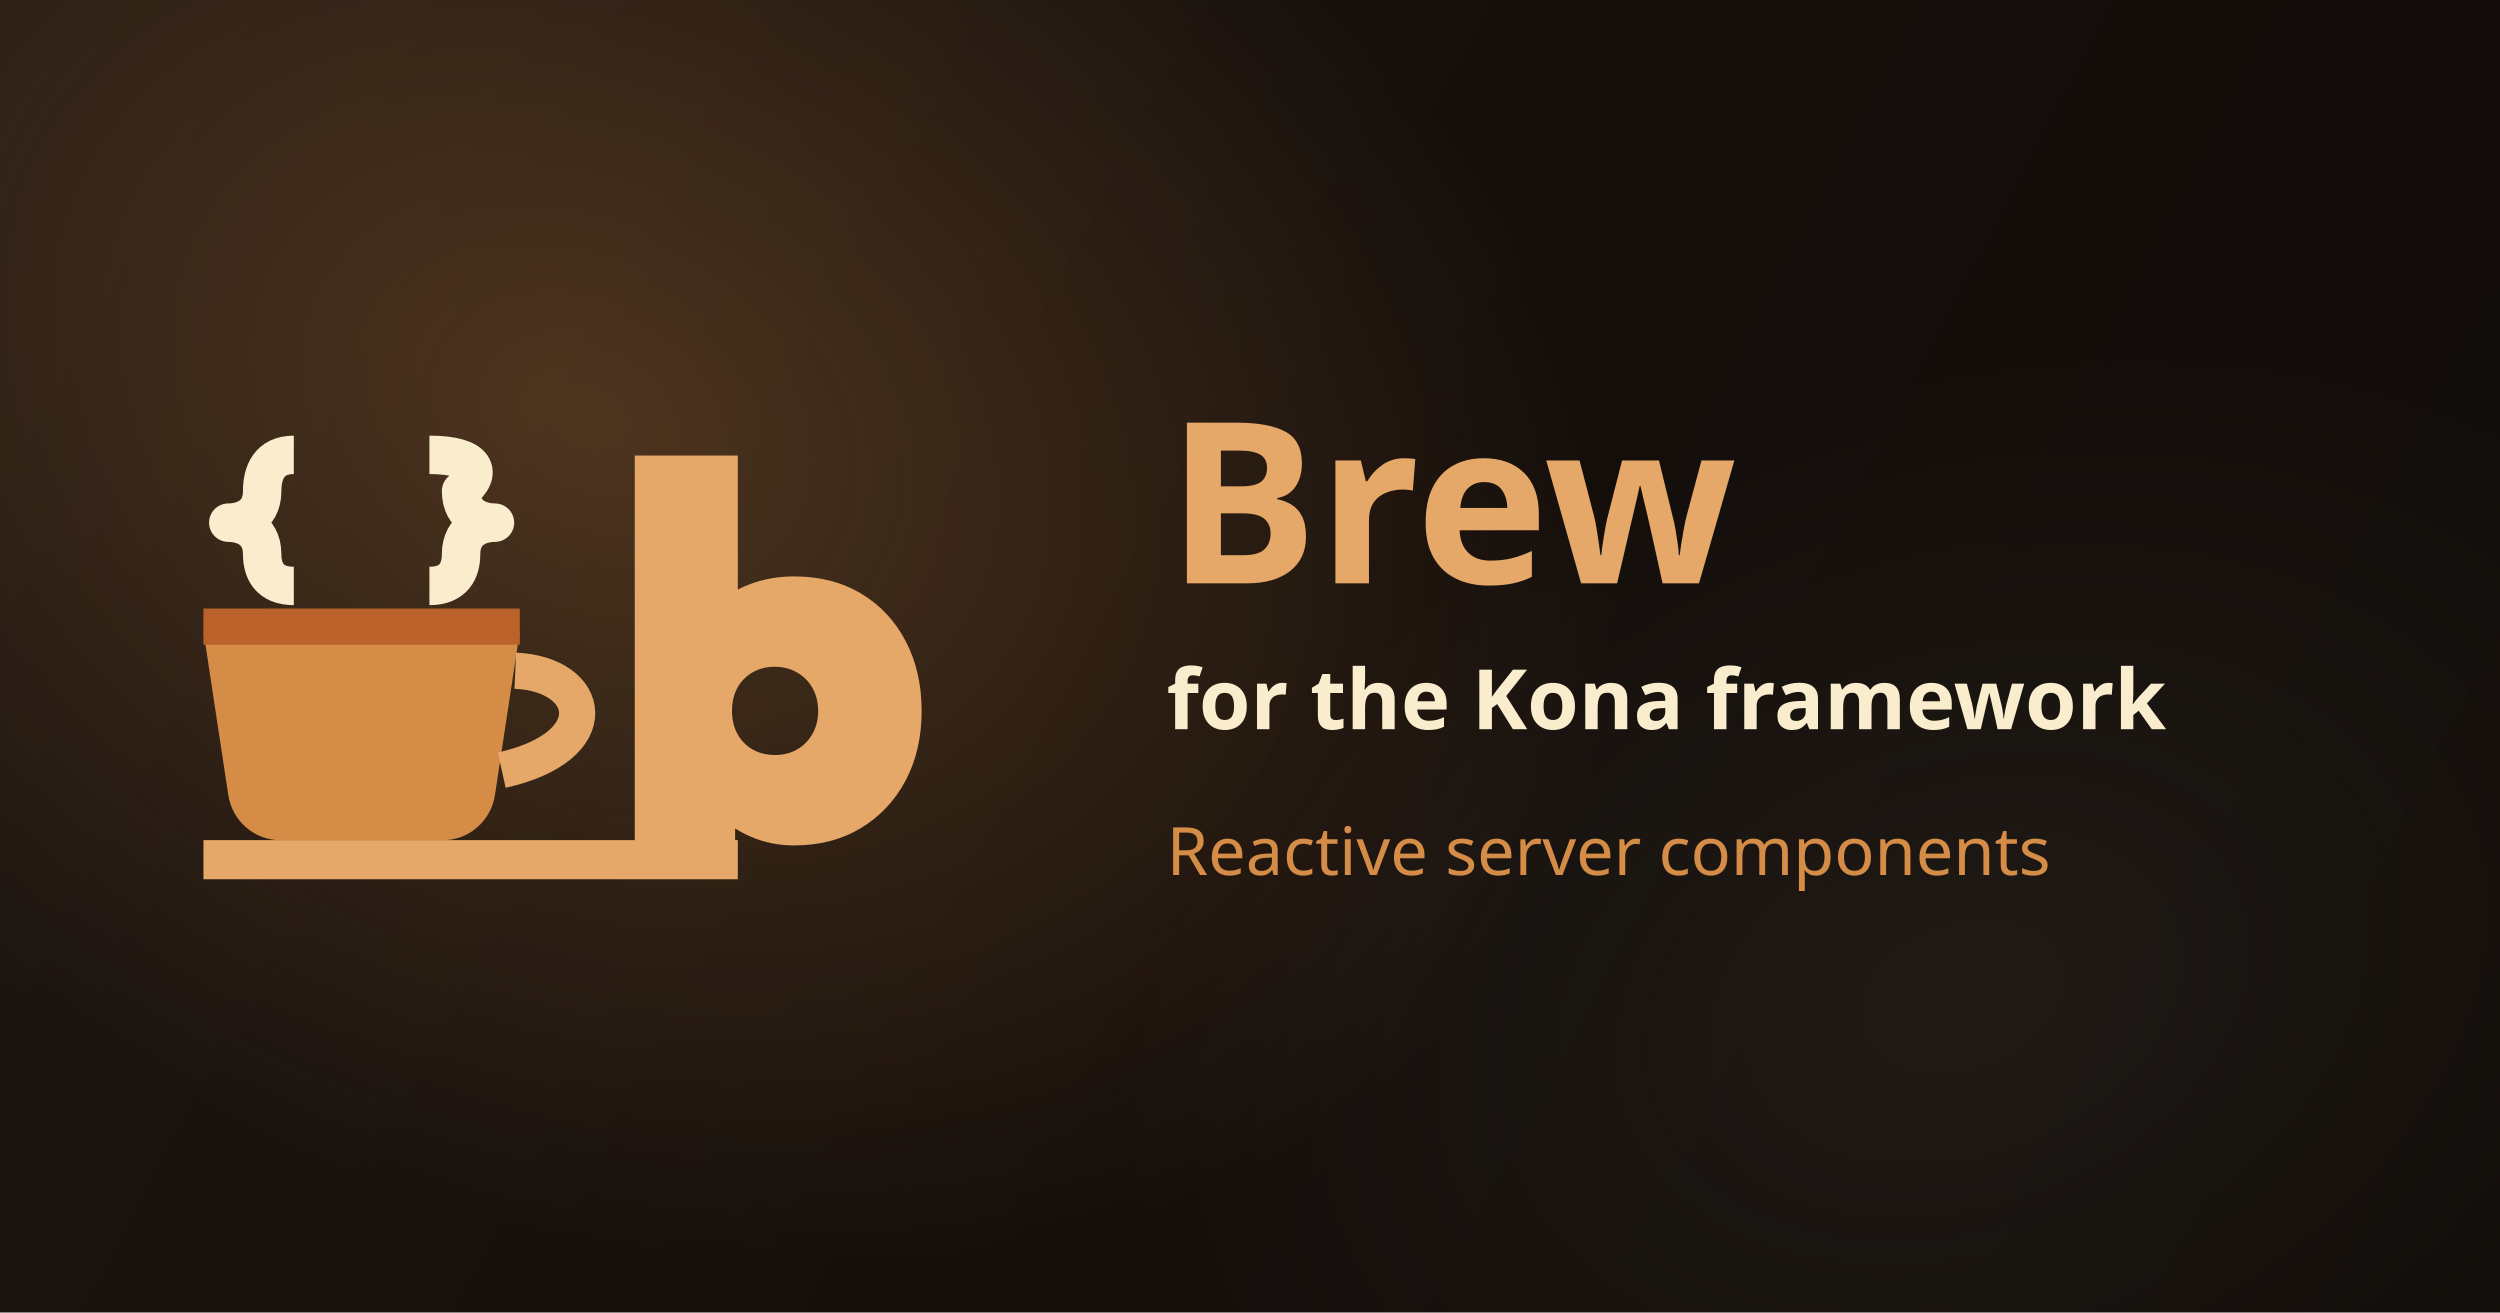
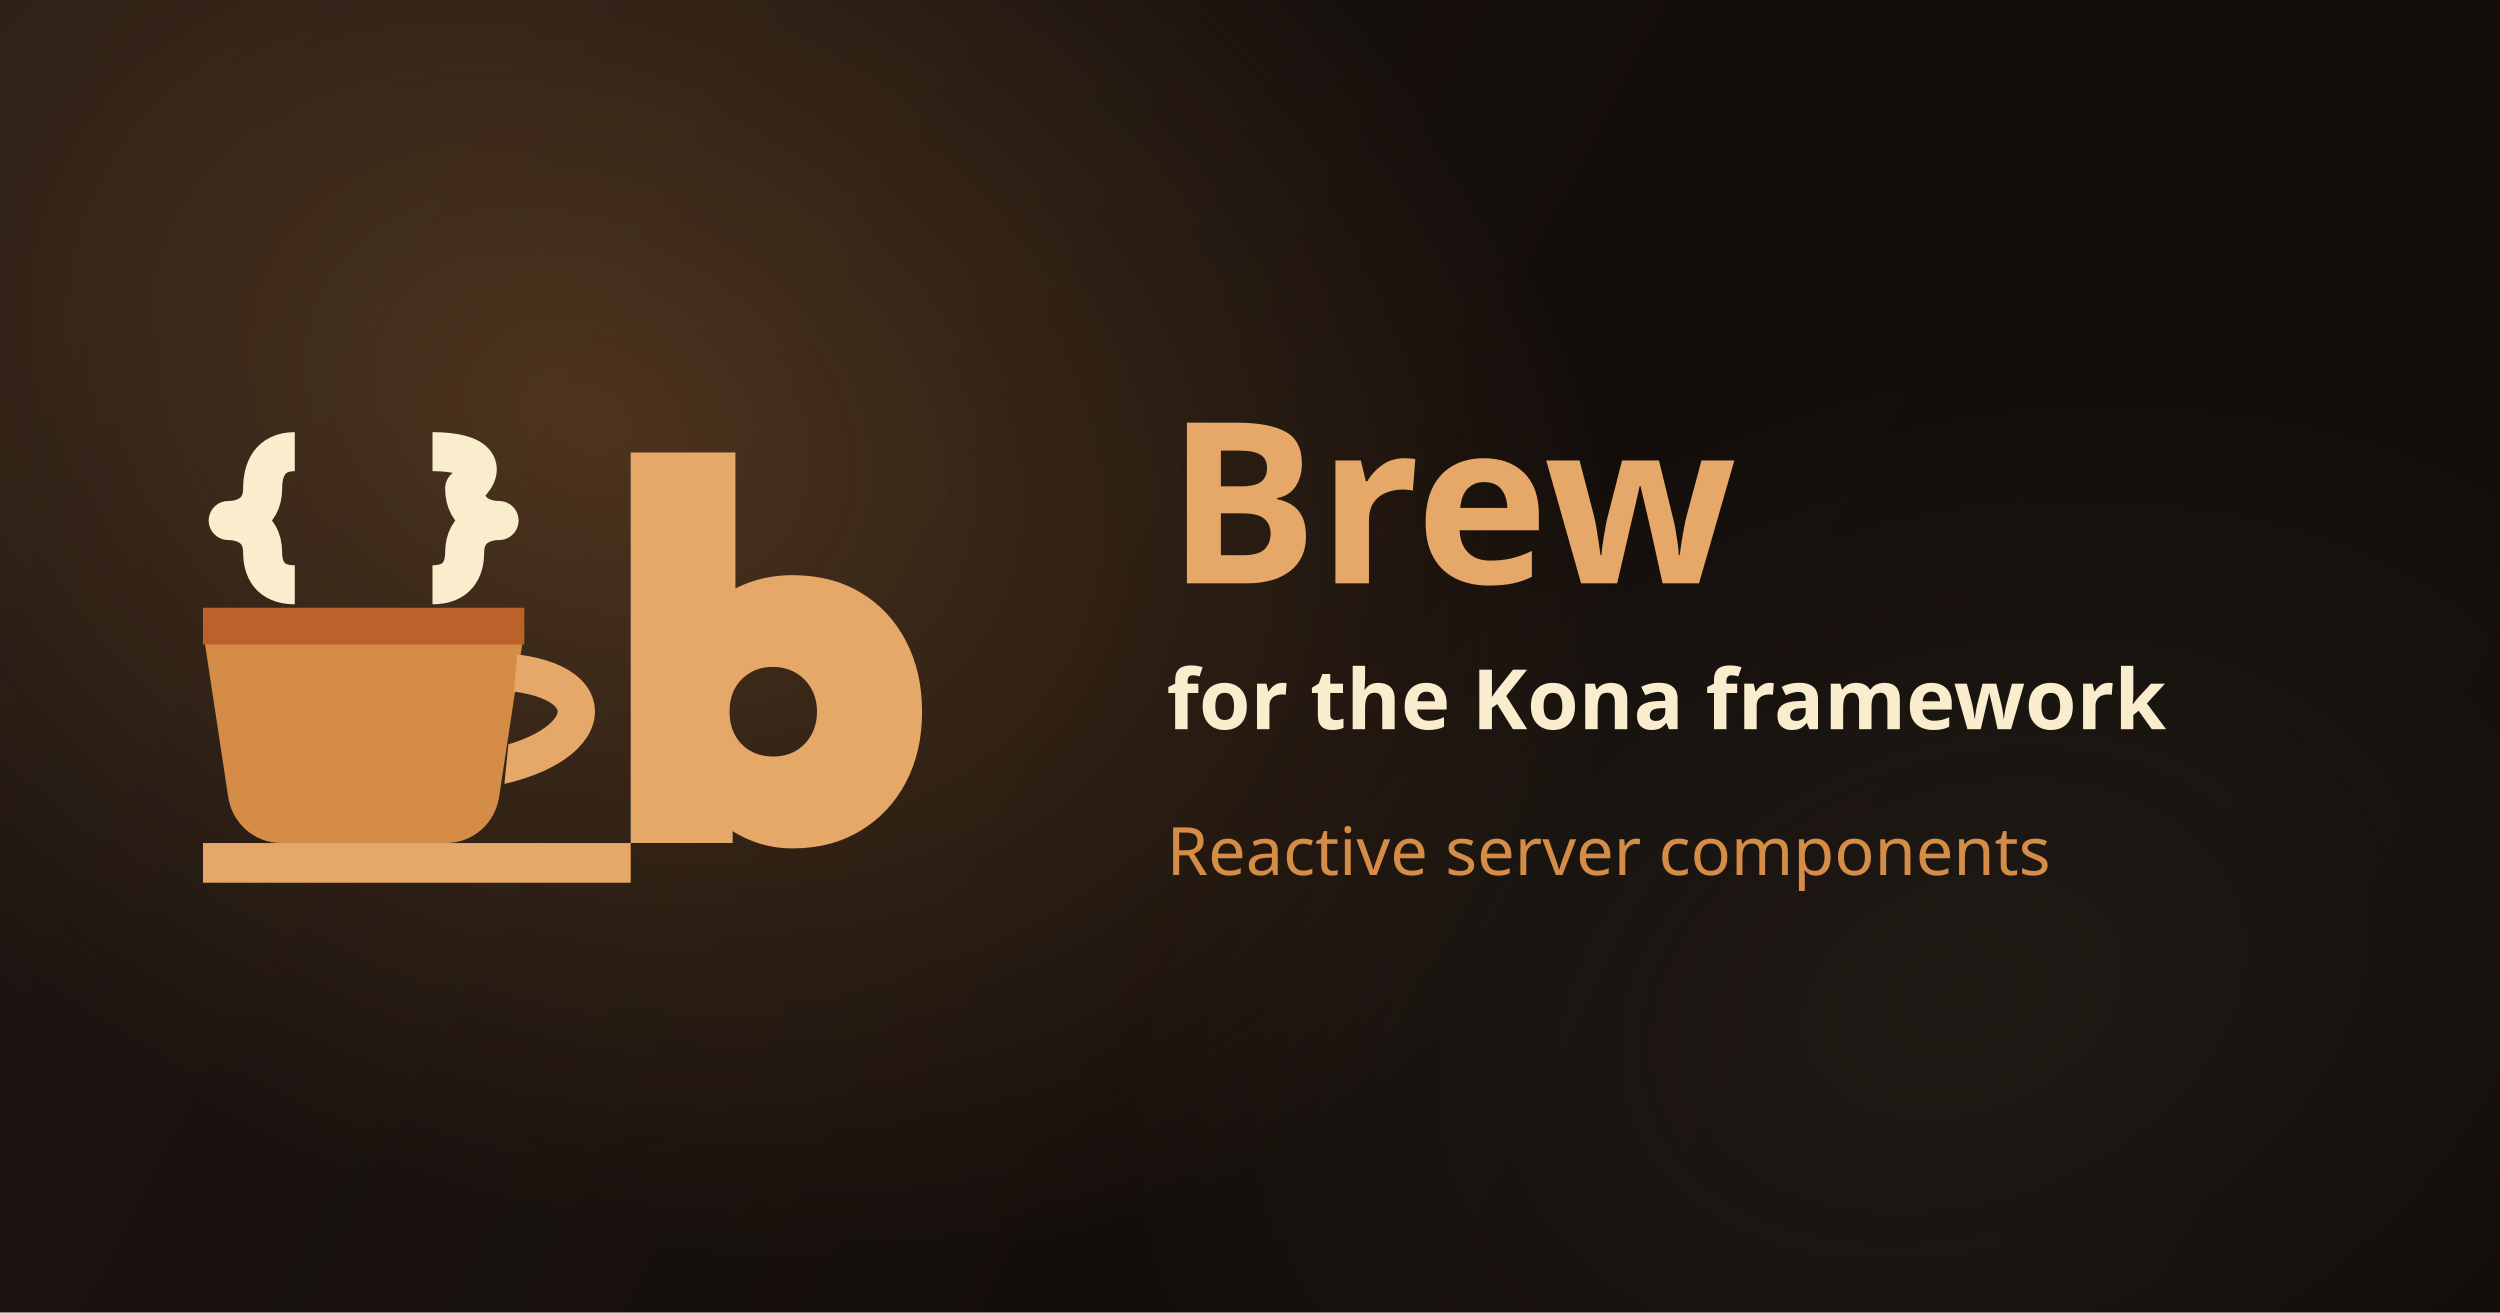
<svg xmlns="http://www.w3.org/2000/svg" viewBox="0 0 1200 630" fill="none" role="img" aria-label="Brew for Kona">
  <defs>
    <linearGradient id="bg" x1="0" y1="0" x2="1200" y2="630" gradientUnits="userSpaceOnUse">
      <stop stop-color="#1E1612" />
      <stop offset="0.55" stop-color="#140E0B" />
      <stop offset="1" stop-color="#100C09" />
    </linearGradient>
    <radialGradient id="glow" cx="0" cy="0" r="1" gradientUnits="userSpaceOnUse" gradientTransform="translate(280 200) rotate(25) scale(520 380)">
      <stop stop-color="#D48C46" stop-opacity="0.28" />
      <stop offset="1" stop-color="#D48C46" stop-opacity="0" />
    </radialGradient>
    <radialGradient id="glow2" cx="0" cy="0" r="1" gradientUnits="userSpaceOnUse" gradientTransform="translate(940 480) rotate(-20) scale(420 300)">
      <stop stop-color="#FAEDCD" stop-opacity="0.06" />
      <stop offset="1" stop-color="#FAEDCD" stop-opacity="0" />
    </radialGradient>
  </defs>
  <rect width="1200" height="630" fill="url(#bg)" />
  <rect width="1200" height="630" fill="url(#glow)" />
  <rect width="1200" height="630" fill="url(#glow2)" />
  <g transform="translate(80,125.0) scale(3.4835)">
-     <g transform="translate(-19.85,4.37) scale(1.5571)">
+     <defs>
+       <clipPath id="brewHandleClipDark">
+         <path d="M44 26L41.7 49L62 49L62 26Z" />
+       </clipPath>
+     </defs>
+     <g transform="translate(-20.30,3.58) scale(1.5814)">
      <path fill="#D48C46" d="M16 30h28l-2.2 14.5c-.35 2.3-2.3 4-4.6 4H22.8c-2.3 0-4.25-1.7-4.6-4L16 30z" />
      <path fill="#BA622A" d="M16 28h28v3.2H16z" />
-       <path fill="none" stroke="#E5A869" stroke-width="3.2" stroke-linecap="butt" stroke-linejoin="miter" d="M43.6 33.5C50.4 33.8 51.8 40.2 42.4 42.3" />
+       <g clip-path="url(#brewHandleClipDark)">
+         <path fill="none" stroke="#E5A869" stroke-width="3.25" stroke-linecap="butt" stroke-linejoin="miter" d="M41.46 33.55C51.57 33.90 50.57 40.50 40.16 42.10" />
+       </g>
      <path fill="none" stroke="#FAEDCD" stroke-width="3.4" stroke-linecap="butt" stroke-linejoin="round" d="M24 26c-2.2 0-2.8-1.4-2.8-2.8 0-2.4-2-2.8-3-2.8 1 0 3-.4 3-2.8C21.2 16 21.8 14.4 24 14.4" />
      <path fill="none" stroke="#FAEDCD" stroke-width="3.4" stroke-linecap="butt" stroke-linejoin="round" d="M36 26c2.2 0 2.8-1.4 2.8-2.8 0-2.4 2-2.8 3-2.8-1 0-3-.4-3-2.8C40.8 16 40.2 14.4 36 14.4" />
    </g>
-     <path fill="#E5A869" d="M86.45 80.61Q83.25 80.61 80.43 79.38Q77.61 78.15 75.66 76.08Q73.71 74.02 73.12 71.56V51.86Q73.71 49.41 75.66 47.52Q77.61 45.64 80.43 44.59Q83.25 43.54 86.45 43.54Q91.72 43.54 95.67 45.90Q99.61 48.24 101.82 52.44Q104.03 56.65 104.03 62.08Q104.03 67.50 101.82 71.67Q99.61 75.83 95.67 78.21Q91.72 80.61 86.45 80.61ZM64.50 80.87V26.89H78.70V53.03L76.38 61.65L78.33 70.32V80.87ZM83.83 68.15Q85.57 68.15 86.91 67.36Q88.25 66.57 89.01 65.19Q89.77 63.82 89.77 62.08Q89.77 60.33 89.01 58.96Q88.25 57.58 86.88 56.79Q85.50 55.99 83.77 55.99Q82.03 55.99 80.69 56.79Q79.35 57.58 78.63 58.92Q77.90 60.26 77.90 62.08Q77.90 63.88 78.66 65.27Q79.43 66.64 80.76 67.40Q82.10 68.15 83.83 68.15Z" />
-     <path fill="#E5A869" d="M5.07 79.88H78.70v5.39H5.07Z" />
+     <path fill="#E5A869" d="M86.23 81.02Q82.99 81.02 80.12 79.77Q77.26 78.52 75.28 76.42Q73.29 74.32 72.70 71.83V51.82Q73.29 49.33 75.28 47.41Q77.26 45.50 80.12 44.43Q82.99 43.37 86.23 43.37Q91.59 43.37 95.61 45.76Q99.61 48.14 101.85 52.41Q104.09 56.68 104.09 62.19Q104.09 67.70 101.85 71.94Q99.61 76.17 95.61 78.58Q91.59 81.02 86.23 81.02ZM63.94 80.28V26.46H78.37V53.01L76.01 61.76L77.99 70.57V80.28ZM83.58 68.36Q85.35 68.36 86.71 67.57Q88.06 66.76 88.84 65.36Q89.61 63.96 89.61 62.19Q89.61 60.42 88.84 59.03Q88.06 57.63 86.67 56.82Q85.27 56.01 83.51 56.01Q81.74 56.01 80.39 56.82Q79.03 57.63 78.29 58.99Q77.56 60.35 77.56 62.19Q77.56 64.03 78.33 65.43Q79.10 66.83 80.46 67.60Q81.82 68.36 83.58 68.36Z" />
+     <path fill="#E5A869" d="M5.01 80.28H63.94v5.47H5.01Z" />
  </g>
  <text x="560" y="280" font-family="Outfit, system-ui, sans-serif" font-size="108" font-weight="800" fill="#E5A869">Brew</text>
  <text x="560" y="350" font-family="Outfit, system-ui, sans-serif" font-size="40" font-weight="600" fill="#FAEDCD">for the Kona framework</text>
  <text x="560" y="420" font-family="Outfit, system-ui, sans-serif" font-size="32" font-weight="500" fill="#D48C46">Reactive server components</text>
</svg>
